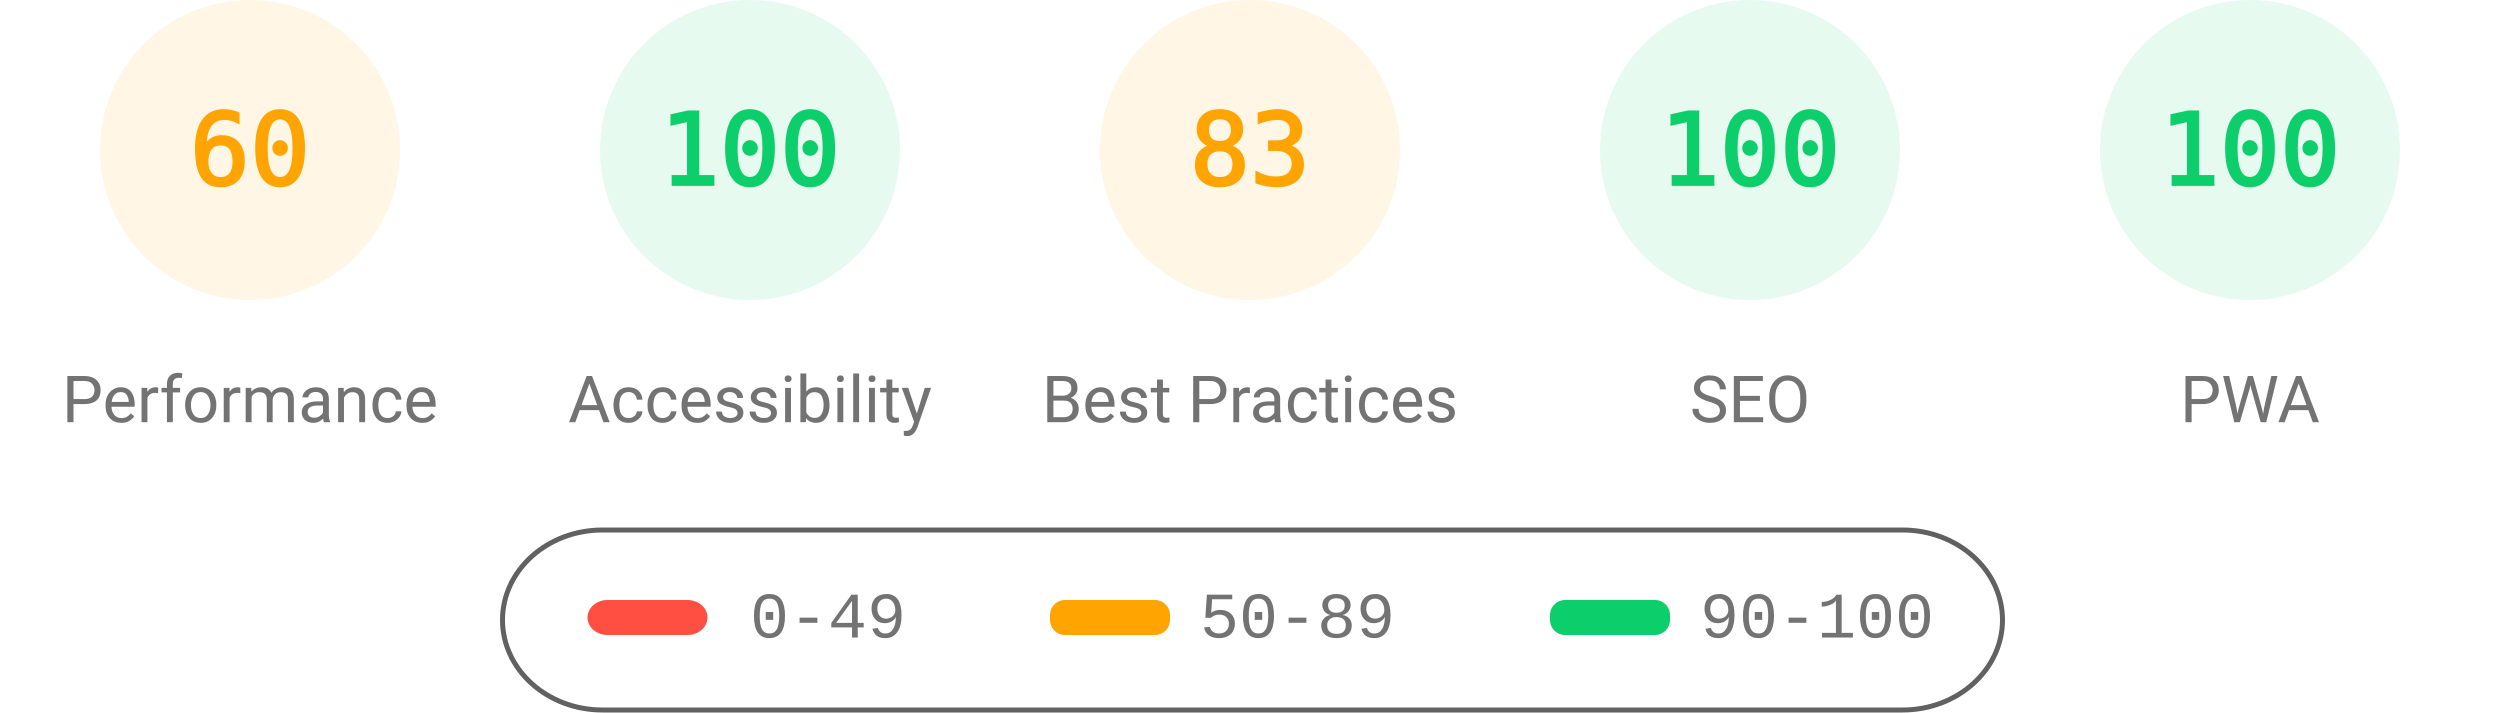
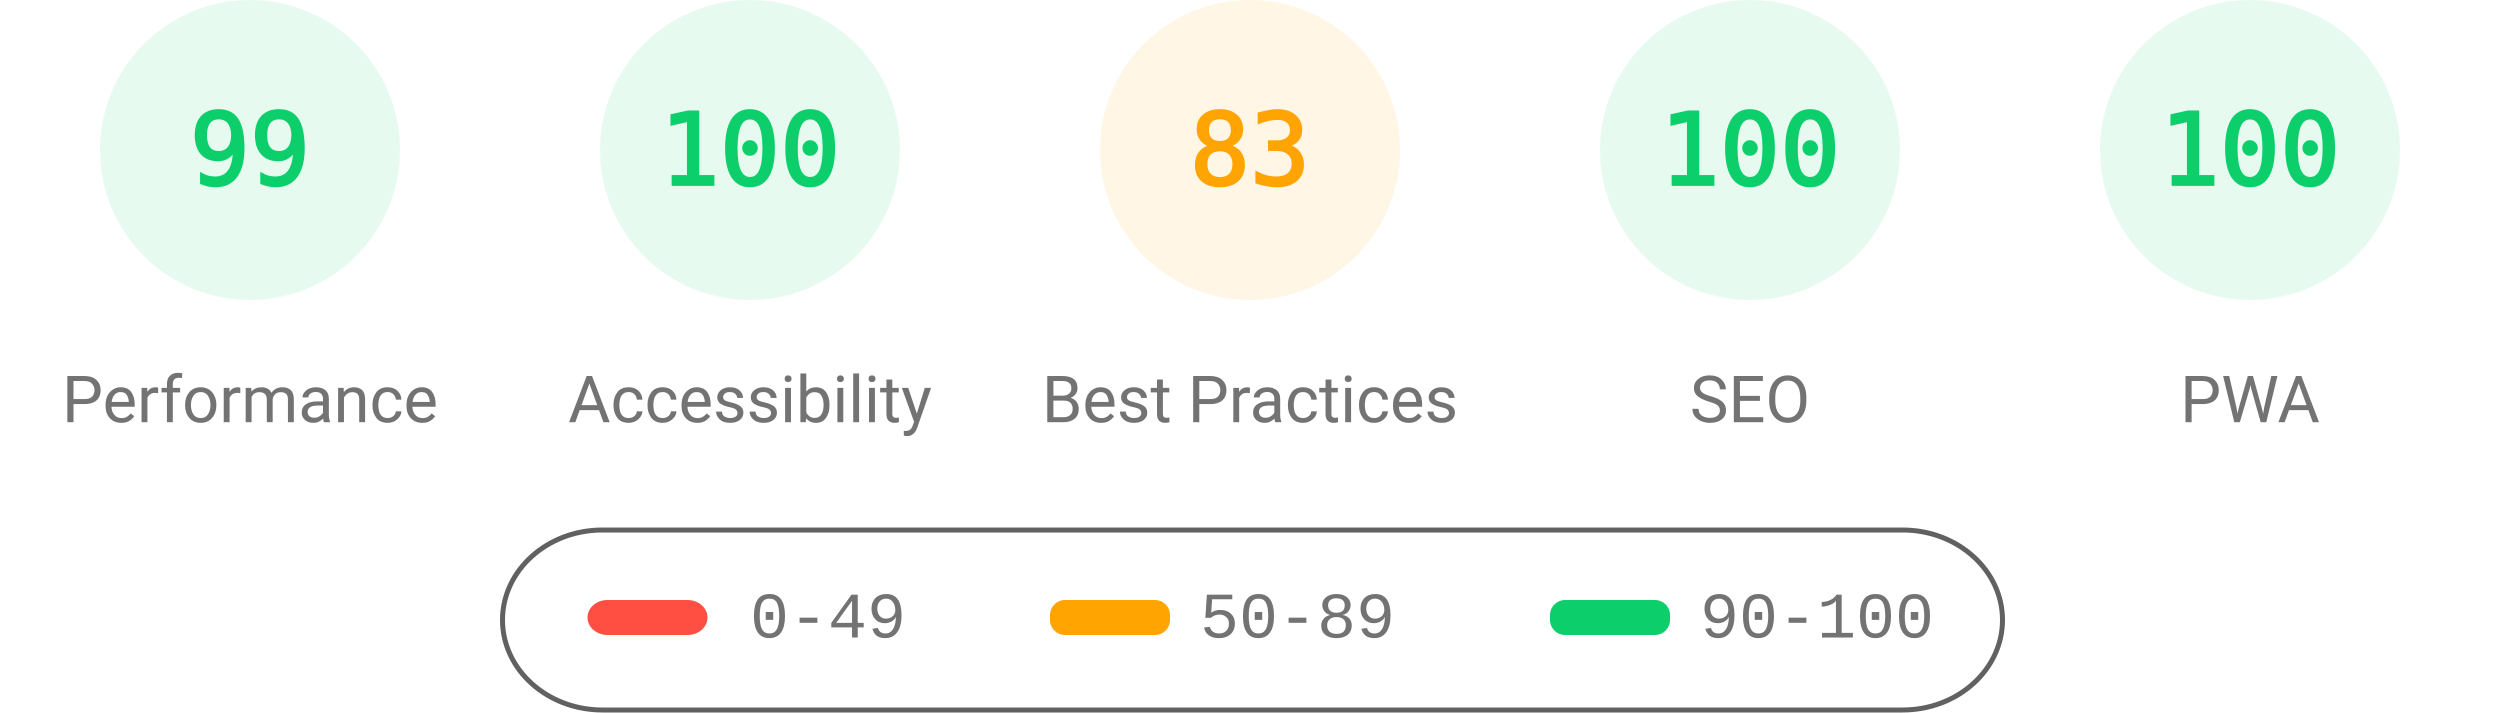
<svg xmlns="http://www.w3.org/2000/svg" class="theme" fill="none" width="1000" height="285">
  <style>
			.gauge-base {
				opacity: 0.1
			}
			.gauge-arc {
				fill: none;
				animation-delay: 250ms;
				stroke-linecap: round;
				transform: rotate(-90deg);
				transform-origin: 100px 60px;
				animation: load-gauge 1s ease forwards
			}
			.guage-text {
				font-size: 40px;
				font-family: monospace;
				text-align: center
			}
			.guage-red {
				color: #ff4e42;
				fill: #ff4e42;
				stroke: #ff4e42
			}
			.guage-orange {
				color: #ffa400;
				fill: #ffa400;
				stroke: #ffa400
			}
			.guage-green {
				color: #0cce6b;
				fill: #0cce6b;
				stroke: #0cce6b
			}
			.theme .guage-undefined {
				color: #5c5c5c;
				fill: #5c5c5c;
				stroke: #5c5c5c
			}
			.guage-title {
				stroke: none;
				font-size: 26px;
				line-height: 26px;
				font-family: Roboto, Halvetica, Arial, sans-serif
			}
			.metric.guage-title {
				font-family: 'Courier New', Courier, monospace
			}
			.theme .guage-title {
				color: #737373;
				fill: #737373
			}
			@keyframes load-gauge {
				from {
					stroke-dasharray: 0 352.858
				}
			}
			.theme
				stroke: #616161
			}
		</style>
-   <svg class="guage-div guage-perf guage-orange" viewBox="0 0 200 200" width="200" height="200" x="0" y="0">
+   <svg class="guage-div guage-perf guage-green" viewBox="0 0 200 200" width="200" height="200" x="0" y="0">
    <circle class="gauge-base" r="56" cx="100" cy="60" stroke-width="8" />
-     <circle class="gauge-arc guage-arc-1" r="56" cx="100" cy="60" stroke-width="8" style="stroke-dasharray: 216, 144;" />
-     <text class="guage-text" x="100px" y="60px" alignment-baseline="central" dominant-baseline="central" text-anchor="middle">60</text>
+     <circle class="gauge-arc guage-arc-1" r="56" cx="100" cy="60" stroke-width="8" style="stroke-dasharray: 356.4, 3.6;" />
+     <text class="guage-text" x="100px" y="60px" alignment-baseline="central" dominant-baseline="central" text-anchor="middle">99</text>
    <text class="guage-title" x="100px" y="160px" alignment-baseline="central" dominant-baseline="central" text-anchor="middle">Performance</text>
  </svg>
  <svg class="guage-div guage-acc guage-green" viewBox="0 0 200 200" width="200" height="200" x="200" y="0">
    <circle class="gauge-base" r="56" cx="100" cy="60" stroke-width="8" />
    <circle class="gauge-arc guage-arc-2" r="56" cx="100" cy="60" stroke-width="8" style="stroke-dasharray: 360;" />
    <text class="guage-text" x="100px" y="60px" alignment-baseline="central" dominant-baseline="central" text-anchor="middle">100</text>
    <text class="guage-title" x="100px" y="160px" alignment-baseline="central" dominant-baseline="central" text-anchor="middle">Accessibility</text>
  </svg>
  <svg class="guage-div guage-best guage-orange" viewBox="0 0 200 200" width="200" height="200" x="400" y="0">
    <circle class="gauge-base" r="56" cx="100" cy="60" stroke-width="8" />
    <circle class="gauge-arc guage-arc-3" r="56" cx="100" cy="60" stroke-width="8" style="stroke-dasharray: 298.8, 61.2;" />
    <text class="guage-text" x="100px" y="60px" alignment-baseline="central" dominant-baseline="central" text-anchor="middle">83</text>
    <text class="guage-title" x="100px" y="160px" alignment-baseline="central" dominant-baseline="central" text-anchor="middle">Best Practices</text>
  </svg>
  <svg class="guage-div guage-seo guage-green" viewBox="0 0 200 200" width="200" height="200" x="600" y="0">
    <circle class="gauge-base" r="56" cx="100" cy="60" stroke-width="8" />
    <circle class="gauge-arc guage-arc-4" r="56" cx="100" cy="60" stroke-width="8" style="stroke-dasharray: 360,0;" />
    <text class="guage-text" x="100px" y="60px" alignment-baseline="central" dominant-baseline="central" text-anchor="middle">100</text>
    <text class="guage-title" x="100px" y="160px" alignment-baseline="central" dominant-baseline="central" text-anchor="middle">SEO</text>
  </svg>
  <svg class="guage-div guage-pwa guage-green" viewBox="0 0 200 200" width="200" height="200" x="800" y="0">
    <circle class="gauge-base" r="56" cx="100" cy="60" stroke-width="8" />
    <circle class="gauge-arc guage-arc-4" r="56" cx="100" cy="60" stroke-width="8" style="stroke-dasharray: 360, 0;" />
    <text class="guage-text" x="100px" y="60px" alignment-baseline="central" dominant-baseline="central" text-anchor="middle">100</text>
    <text class="guage-title" x="100px" y="160px" alignment-baseline="central" dominant-baseline="central" text-anchor="middle">PWA</text>
  </svg>
  <svg width="604" height="76" x="200" y="210">
    <g>
      <rect fill="none" id="canvas_background" height="80" width="604" y="-1" x="-1" />
      <g display="none" overflow="visible" y="0" x="0" height="100%" width="100%" id="canvasGrid">
        <rect fill="url(#gridpattern)" stroke-width="0" y="0" x="0" height="100%" width="100%" />
      </g>
    </g>
    <g>
      <rect fill-opacity="0" stroke="#616161" stroke-width="2" rx="40" id="svg_2" height="72" width="600" y="2" x="1" fill="#000000" />
      <rect stroke="#000" rx="8" id="svg_3" height="14" width="48" y="30" x="35" stroke-opacity="null" stroke-width="0" fill="#ff4e42" />
      <rect stroke="#000" rx="6" id="svg_4" height="14" width="48" y="30" x="220" stroke-opacity="null" stroke-width="0" fill="#ffa400" />
      <rect stroke="#000" rx="6" id="svg_5" height="14" width="48" y="30" x="420" stroke-opacity="null" stroke-width="0" fill="#0cce6b" />
      <text xml:space="preserve" text-anchor="start" font-family="'Courier New', Courier, monospace" font-size="26" id="svg_6" y="45" x="100" stroke-opacity="null" stroke-width="0" stroke="#000" fill="#737373">0-49</text>
      <text xml:space="preserve" text-anchor="start" font-family="'Courier New', Courier, monospace" font-size="26" id="svg_7" y="45" x="280" stroke-opacity="null" stroke-width="0" stroke="#000" fill="#737373">50-89</text>
      <text xml:space="preserve" text-anchor="start" font-family="'Courier New', Courier, monospace" font-size="26" id="svg_8" y="45" x="480" stroke-opacity="null" stroke-width="0" stroke="#000" fill="#737373">90-100</text>
    </g>
  </svg>
</svg>
